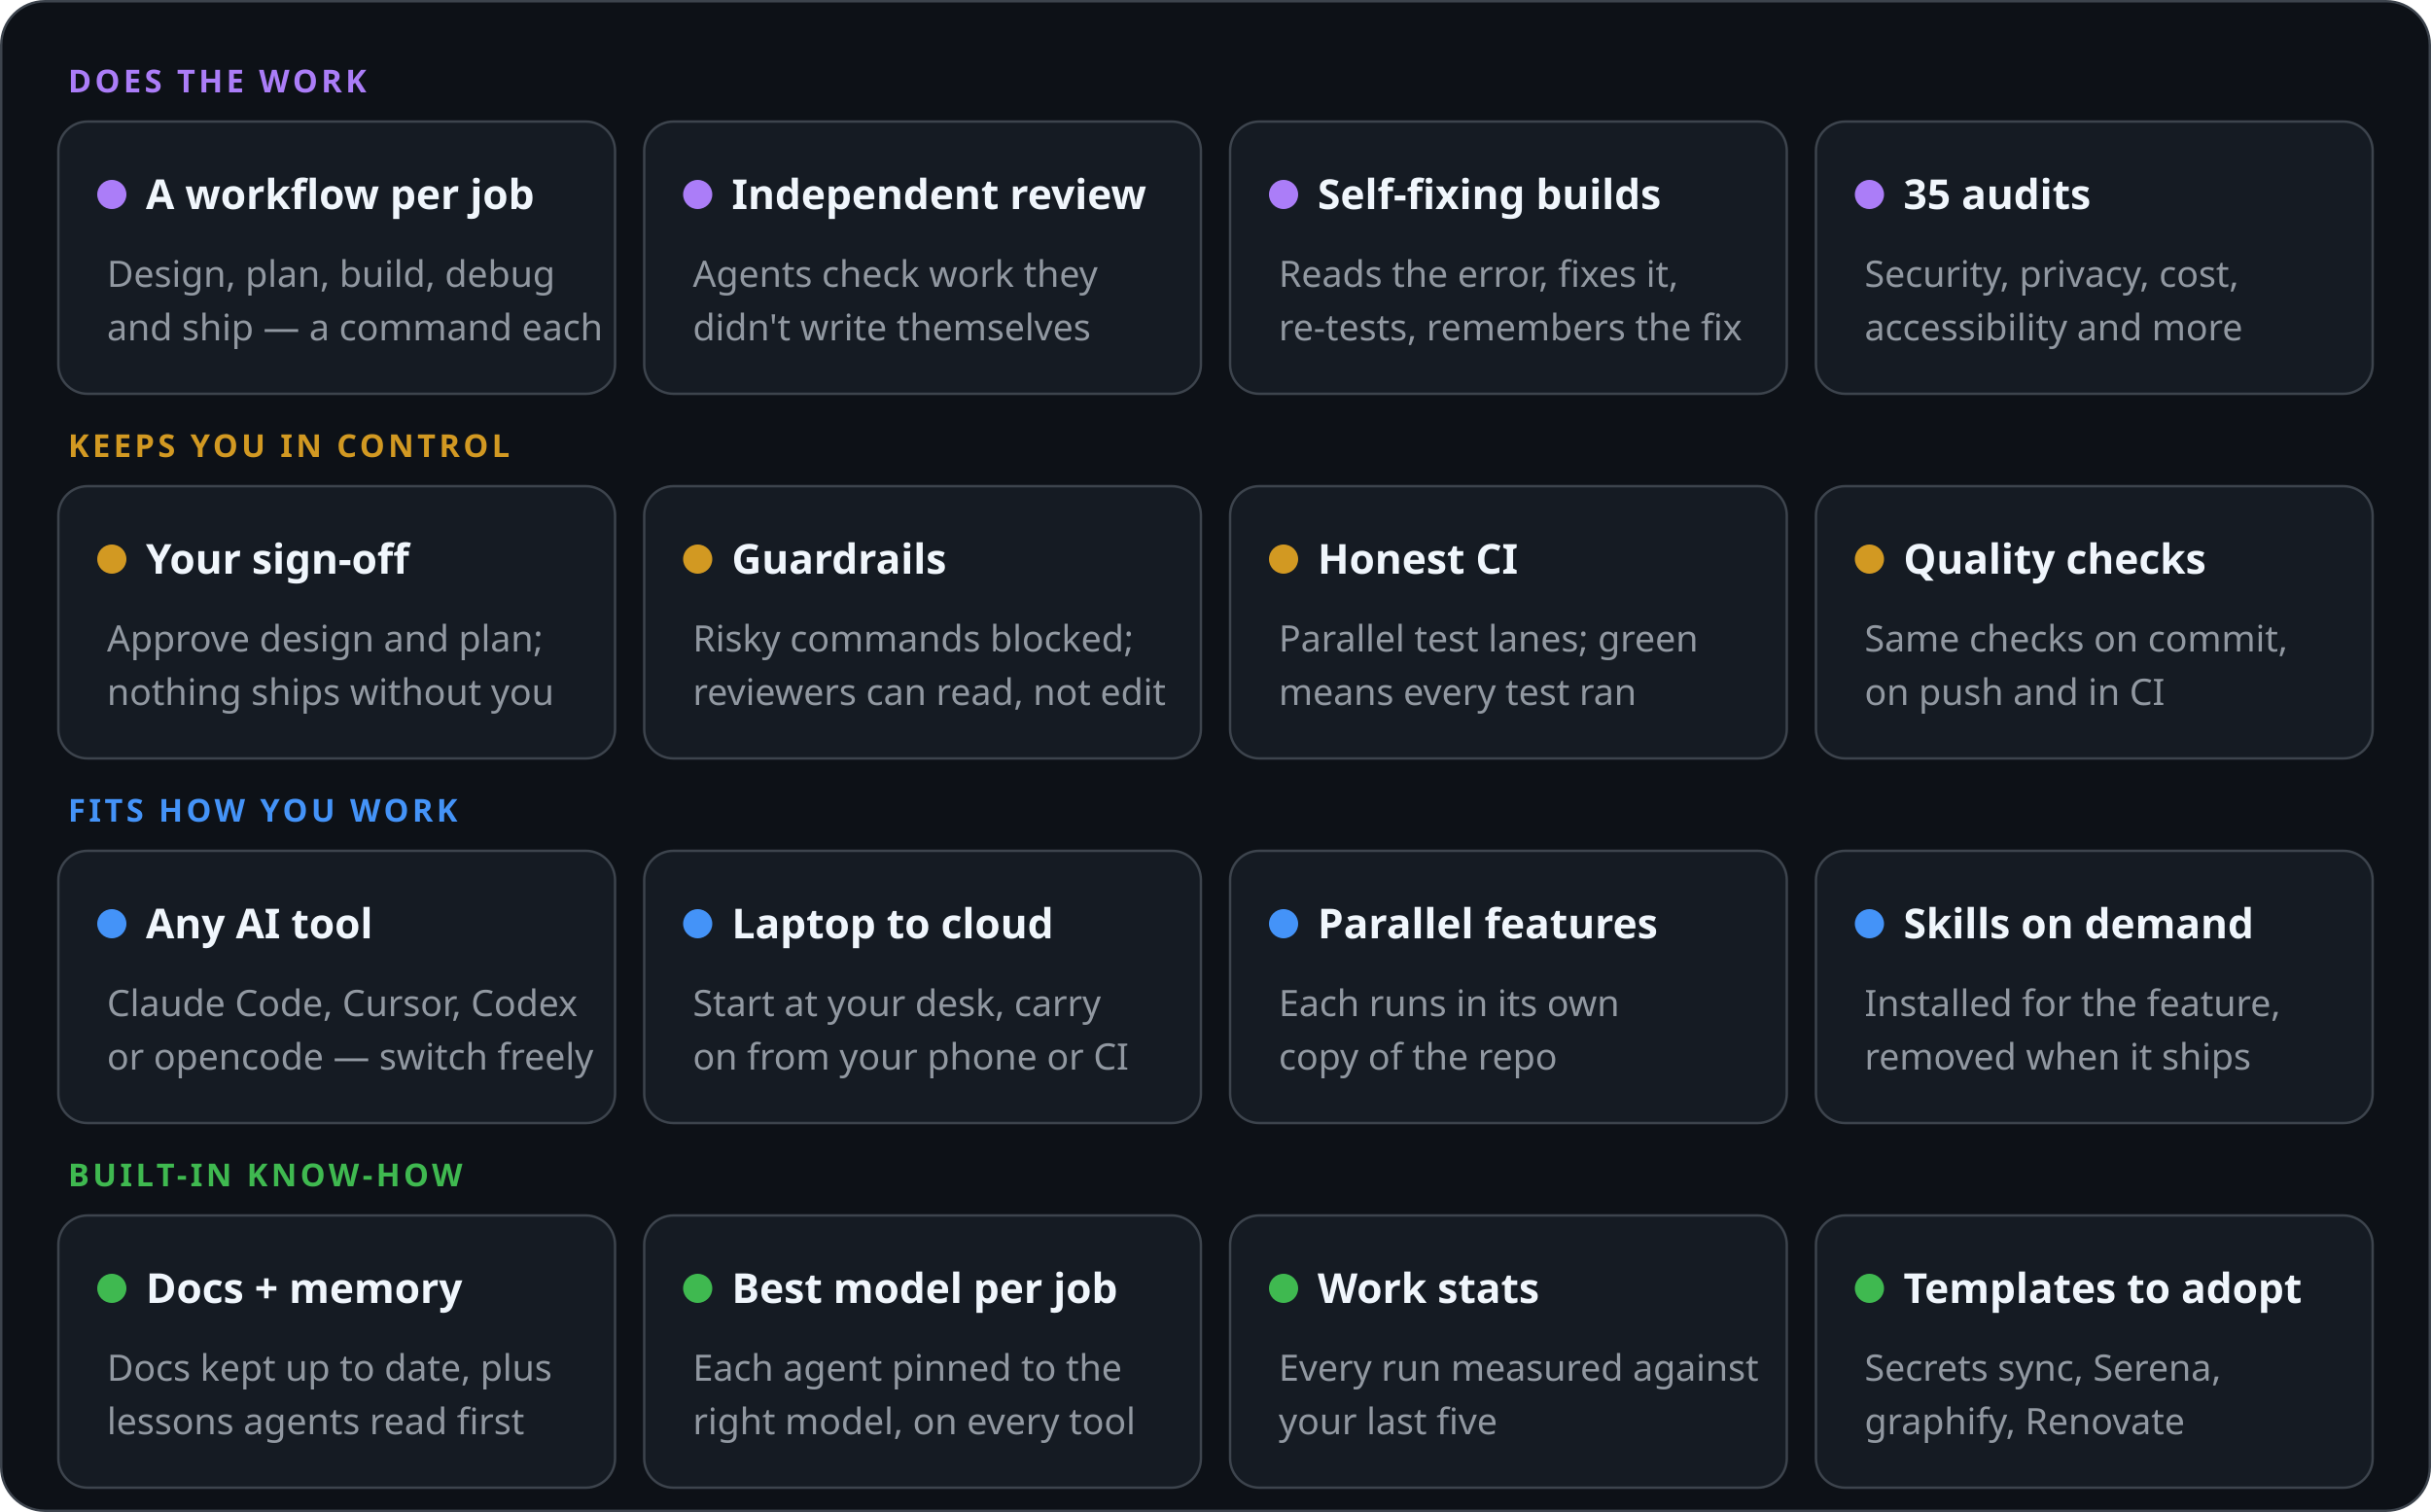
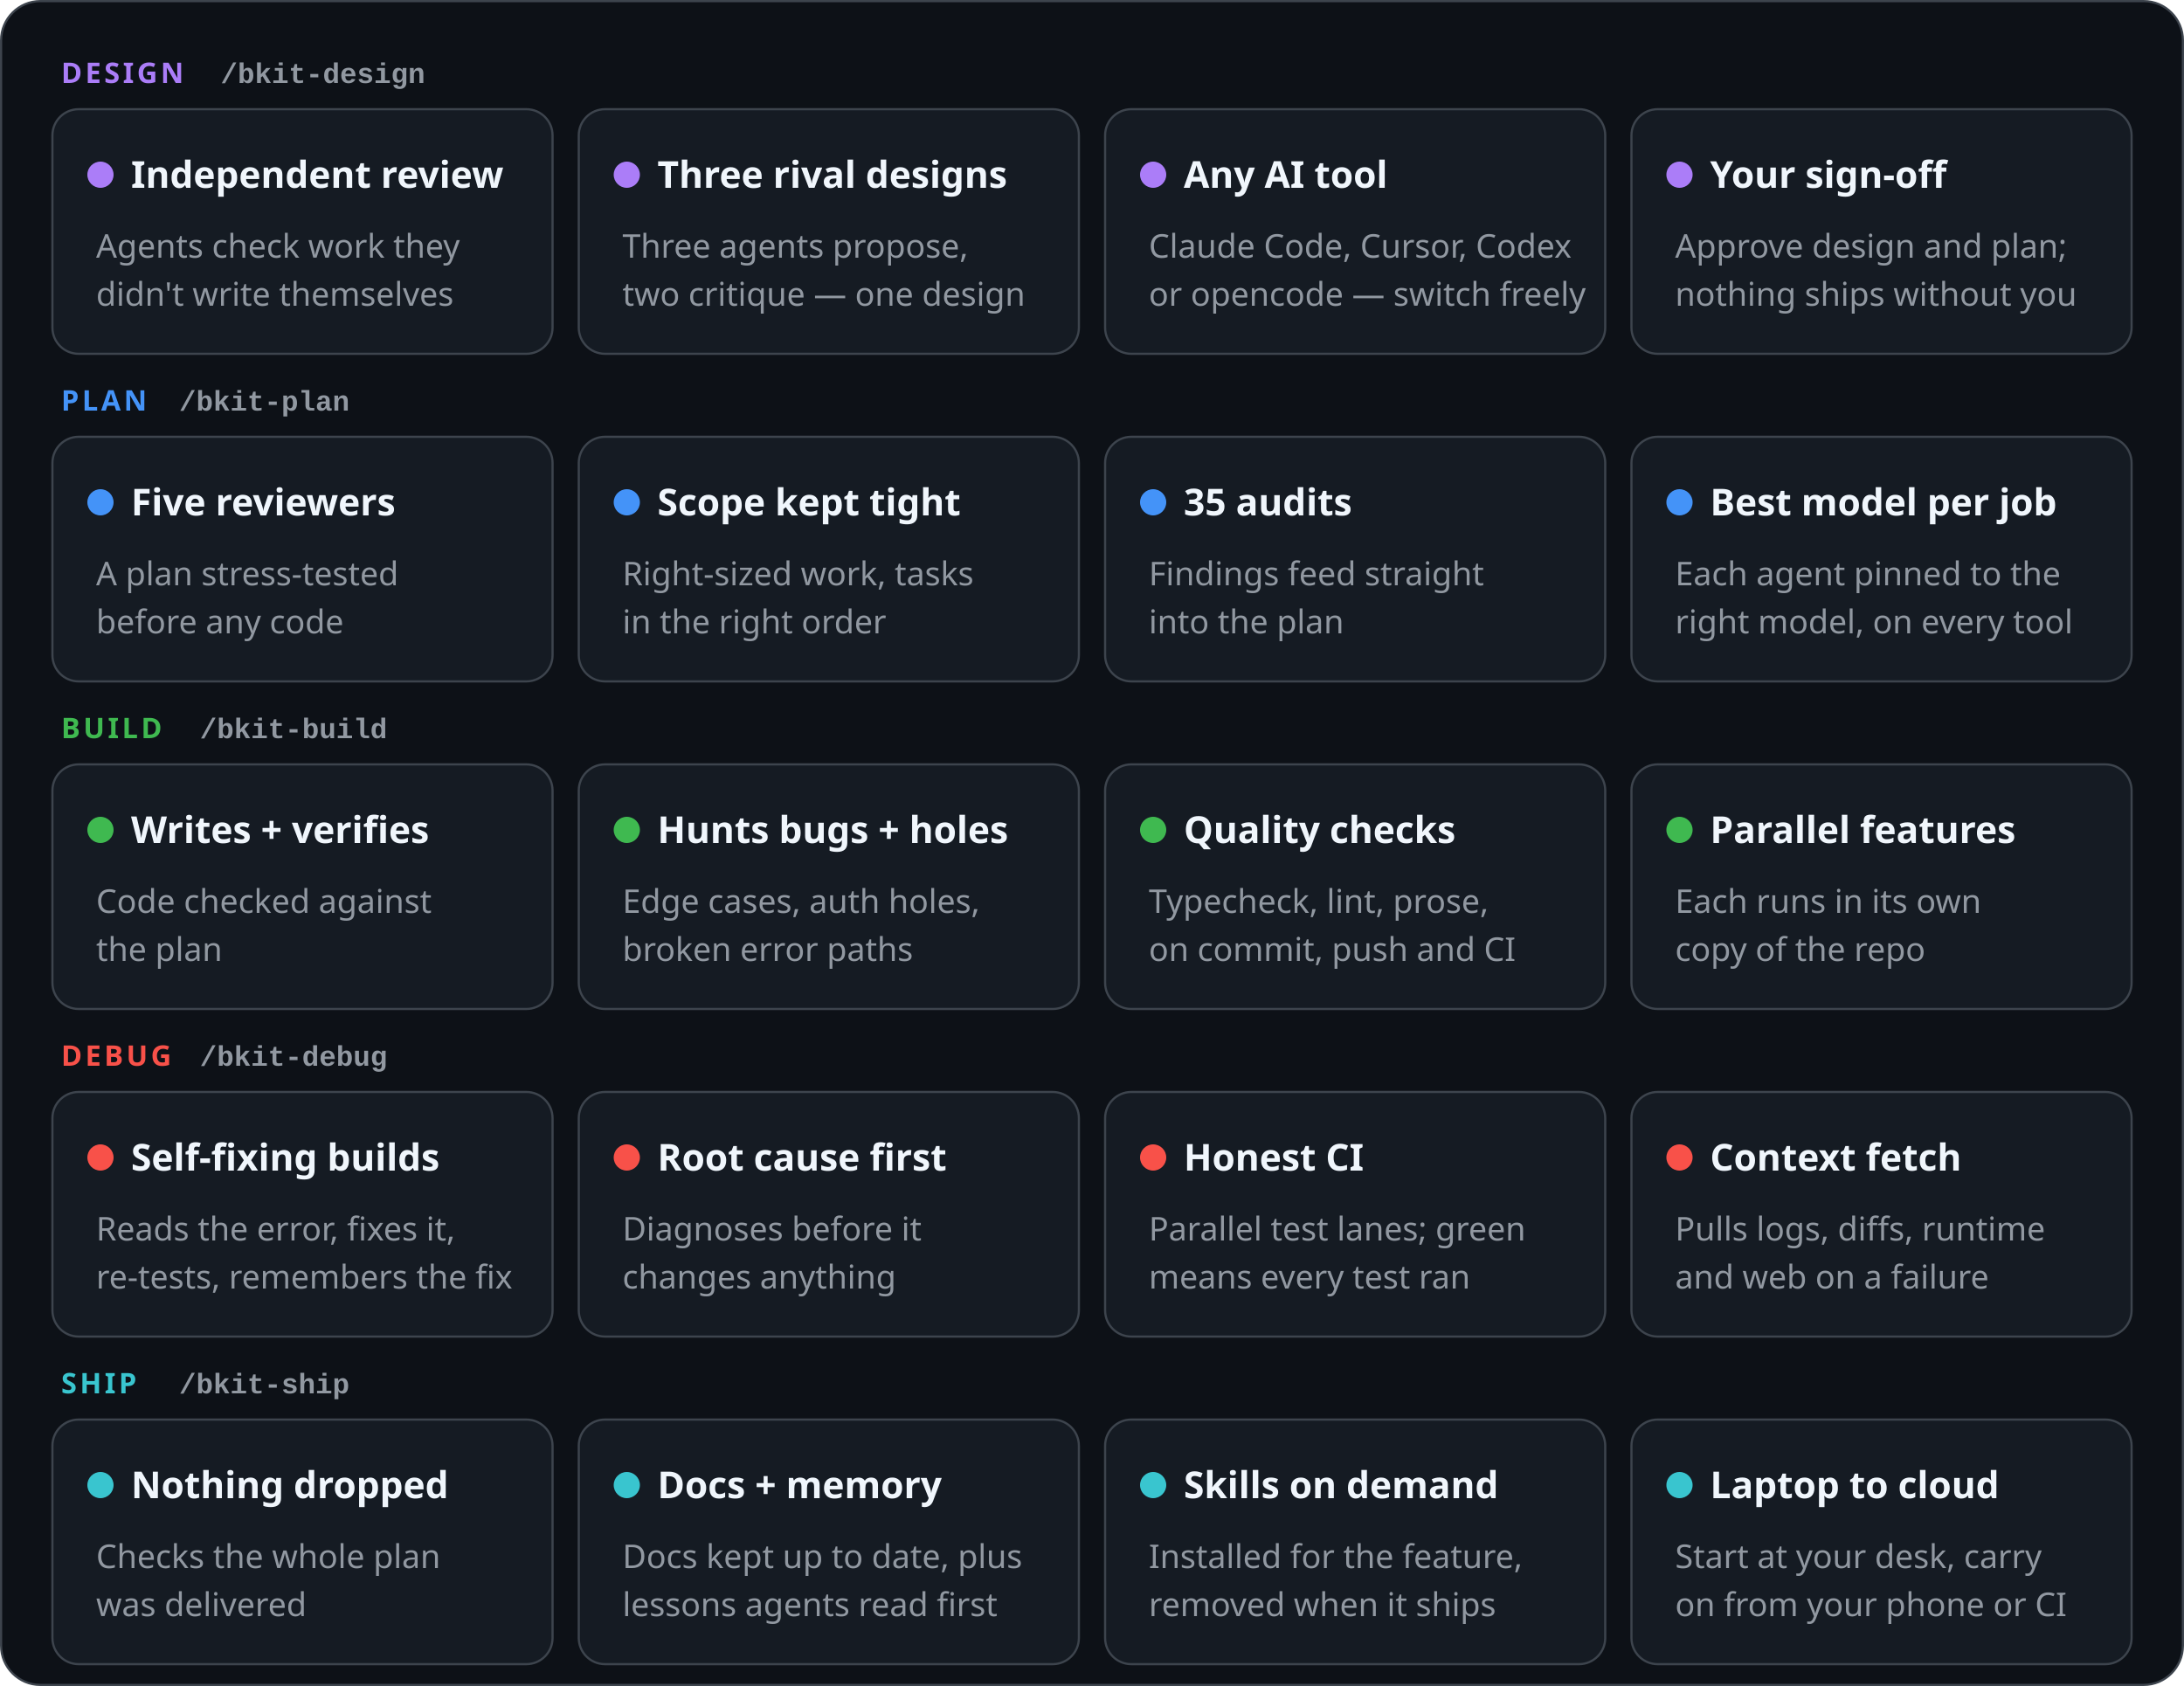
- <svg xmlns="http://www.w3.org/2000/svg" width="1000" height="622" viewBox="0 0 1000 622" role="img" aria-label="What ships with bkit: ready-made workflows, independent review, self-fixing builds, 35 audits, human sign-off, guardrails, honest CI, quality checks, any AI tool, laptop to cloud, parallel features, skills on demand, docs and memory kept current, best model per job, work stats, templates to adopt.">
-   <rect x="0.5" y="0.5" width="999" height="621" rx="18" fill="#0d1117" stroke="#3d444d" />
-   <text x="28" y="38" font-family="-apple-system, BlinkMacSystemFont, 'Segoe UI', 'Noto Sans', Helvetica, Arial, sans-serif" font-size="13" font-weight="700" fill="#ab7df8" text-anchor="start" letter-spacing="1.4">DOES THE WORK</text>
+ <svg xmlns="http://www.w3.org/2000/svg" width="1000" height="772" viewBox="0 0 1000 772" role="img" aria-label="What ships with bkit, one coloured row per phase. Design: independent review, three rival designs, runs on any AI tool, your sign-off. Plan: five reviewers, scope kept tight, 35 audits, best model per job. Build: writes and verifies, hunts bugs and security holes, quality checks, parallel features. Debug: self-fixing builds, root cause first, honest CI, context fetch. Ship: nothing quietly dropped, docs and memory, skills on demand, laptop to cloud.">
+   <rect x="0.5" y="0.5" width="999" height="771" rx="18" fill="#0d1117" stroke="#3d444d" />
+   <text x="28" y="38" font-family="-apple-system, BlinkMacSystemFont, 'Segoe UI', 'Noto Sans', Helvetica, Arial, sans-serif" font-size="13" font-weight="700" fill="#ab7df8" text-anchor="start" letter-spacing="1.4">DESIGN</text>
+   <text x="101" y="38" font-family="ui-monospace, SFMono-Regular, 'SF Mono', Menlo, Consolas, 'Liberation Mono', monospace" font-size="13" font-weight="600" fill="#9198a1" text-anchor="start">/bkit-design</text>
  <rect x="24" y="50" width="229" height="112" rx="12" fill="#151b23" stroke="#3d444d" />
  <circle cx="46" cy="80" r="6" fill="#ab7df8" />
-   <text x="60" y="86" font-family="-apple-system, BlinkMacSystemFont, 'Segoe UI', 'Noto Sans', Helvetica, Arial, sans-serif" font-size="17" font-weight="700" fill="#f0f6fc" text-anchor="start">A workflow per job</text>
-   <text x="44" y="118" font-family="-apple-system, BlinkMacSystemFont, 'Segoe UI', 'Noto Sans', Helvetica, Arial, sans-serif" font-size="15" font-weight="400" fill="#9198a1" text-anchor="start">Design, plan, build, debug</text>
-   <text x="44" y="140" font-family="-apple-system, BlinkMacSystemFont, 'Segoe UI', 'Noto Sans', Helvetica, Arial, sans-serif" font-size="15" font-weight="400" fill="#9198a1" text-anchor="start">and ship — a command each</text>
+   <text x="60" y="86" font-family="-apple-system, BlinkMacSystemFont, 'Segoe UI', 'Noto Sans', Helvetica, Arial, sans-serif" font-size="17" font-weight="700" fill="#f0f6fc" text-anchor="start">Independent review</text>
+   <text x="44" y="118" font-family="-apple-system, BlinkMacSystemFont, 'Segoe UI', 'Noto Sans', Helvetica, Arial, sans-serif" font-size="15" font-weight="400" fill="#9198a1" text-anchor="start">Agents check work they</text>
+   <text x="44" y="140" font-family="-apple-system, BlinkMacSystemFont, 'Segoe UI', 'Noto Sans', Helvetica, Arial, sans-serif" font-size="15" font-weight="400" fill="#9198a1" text-anchor="start">didn't write themselves</text>
  <rect x="265" y="50" width="229" height="112" rx="12" fill="#151b23" stroke="#3d444d" />
  <circle cx="287" cy="80" r="6" fill="#ab7df8" />
-   <text x="301" y="86" font-family="-apple-system, BlinkMacSystemFont, 'Segoe UI', 'Noto Sans', Helvetica, Arial, sans-serif" font-size="17" font-weight="700" fill="#f0f6fc" text-anchor="start">Independent review</text>
-   <text x="285" y="118" font-family="-apple-system, BlinkMacSystemFont, 'Segoe UI', 'Noto Sans', Helvetica, Arial, sans-serif" font-size="15" font-weight="400" fill="#9198a1" text-anchor="start">Agents check work they</text>
-   <text x="285" y="140" font-family="-apple-system, BlinkMacSystemFont, 'Segoe UI', 'Noto Sans', Helvetica, Arial, sans-serif" font-size="15" font-weight="400" fill="#9198a1" text-anchor="start">didn't write themselves</text>
+   <text x="301" y="86" font-family="-apple-system, BlinkMacSystemFont, 'Segoe UI', 'Noto Sans', Helvetica, Arial, sans-serif" font-size="17" font-weight="700" fill="#f0f6fc" text-anchor="start">Three rival designs</text>
+   <text x="285" y="118" font-family="-apple-system, BlinkMacSystemFont, 'Segoe UI', 'Noto Sans', Helvetica, Arial, sans-serif" font-size="15" font-weight="400" fill="#9198a1" text-anchor="start">Three agents propose,</text>
+   <text x="285" y="140" font-family="-apple-system, BlinkMacSystemFont, 'Segoe UI', 'Noto Sans', Helvetica, Arial, sans-serif" font-size="15" font-weight="400" fill="#9198a1" text-anchor="start">two critique — one design</text>
  <rect x="506" y="50" width="229" height="112" rx="12" fill="#151b23" stroke="#3d444d" />
  <circle cx="528" cy="80" r="6" fill="#ab7df8" />
-   <text x="542" y="86" font-family="-apple-system, BlinkMacSystemFont, 'Segoe UI', 'Noto Sans', Helvetica, Arial, sans-serif" font-size="17" font-weight="700" fill="#f0f6fc" text-anchor="start">Self-fixing builds</text>
-   <text x="526" y="118" font-family="-apple-system, BlinkMacSystemFont, 'Segoe UI', 'Noto Sans', Helvetica, Arial, sans-serif" font-size="15" font-weight="400" fill="#9198a1" text-anchor="start">Reads the error, fixes it,</text>
-   <text x="526" y="140" font-family="-apple-system, BlinkMacSystemFont, 'Segoe UI', 'Noto Sans', Helvetica, Arial, sans-serif" font-size="15" font-weight="400" fill="#9198a1" text-anchor="start">re-tests, remembers the fix</text>
+   <text x="542" y="86" font-family="-apple-system, BlinkMacSystemFont, 'Segoe UI', 'Noto Sans', Helvetica, Arial, sans-serif" font-size="17" font-weight="700" fill="#f0f6fc" text-anchor="start">Any AI tool</text>
+   <text x="526" y="118" font-family="-apple-system, BlinkMacSystemFont, 'Segoe UI', 'Noto Sans', Helvetica, Arial, sans-serif" font-size="15" font-weight="400" fill="#9198a1" text-anchor="start">Claude Code, Cursor, Codex</text>
+   <text x="526" y="140" font-family="-apple-system, BlinkMacSystemFont, 'Segoe UI', 'Noto Sans', Helvetica, Arial, sans-serif" font-size="15" font-weight="400" fill="#9198a1" text-anchor="start">or opencode — switch freely</text>
  <rect x="747" y="50" width="229" height="112" rx="12" fill="#151b23" stroke="#3d444d" />
  <circle cx="769" cy="80" r="6" fill="#ab7df8" />
-   <text x="783" y="86" font-family="-apple-system, BlinkMacSystemFont, 'Segoe UI', 'Noto Sans', Helvetica, Arial, sans-serif" font-size="17" font-weight="700" fill="#f0f6fc" text-anchor="start">35 audits</text>
-   <text x="767" y="118" font-family="-apple-system, BlinkMacSystemFont, 'Segoe UI', 'Noto Sans', Helvetica, Arial, sans-serif" font-size="15" font-weight="400" fill="#9198a1" text-anchor="start">Security, privacy, cost,</text>
-   <text x="767" y="140" font-family="-apple-system, BlinkMacSystemFont, 'Segoe UI', 'Noto Sans', Helvetica, Arial, sans-serif" font-size="15" font-weight="400" fill="#9198a1" text-anchor="start">accessibility and more</text>
-   <text x="28" y="188" font-family="-apple-system, BlinkMacSystemFont, 'Segoe UI', 'Noto Sans', Helvetica, Arial, sans-serif" font-size="13" font-weight="700" fill="#d29922" text-anchor="start" letter-spacing="1.4">KEEPS YOU IN CONTROL</text>
+   <text x="783" y="86" font-family="-apple-system, BlinkMacSystemFont, 'Segoe UI', 'Noto Sans', Helvetica, Arial, sans-serif" font-size="17" font-weight="700" fill="#f0f6fc" text-anchor="start">Your sign-off</text>
+   <text x="767" y="118" font-family="-apple-system, BlinkMacSystemFont, 'Segoe UI', 'Noto Sans', Helvetica, Arial, sans-serif" font-size="15" font-weight="400" fill="#9198a1" text-anchor="start">Approve design and plan;</text>
+   <text x="767" y="140" font-family="-apple-system, BlinkMacSystemFont, 'Segoe UI', 'Noto Sans', Helvetica, Arial, sans-serif" font-size="15" font-weight="400" fill="#9198a1" text-anchor="start">nothing ships without you</text>
+   <text x="28" y="188" font-family="-apple-system, BlinkMacSystemFont, 'Segoe UI', 'Noto Sans', Helvetica, Arial, sans-serif" font-size="13" font-weight="700" fill="#4493f8" text-anchor="start" letter-spacing="1.4">PLAN</text>
+   <text x="82" y="188" font-family="ui-monospace, SFMono-Regular, 'SF Mono', Menlo, Consolas, 'Liberation Mono', monospace" font-size="13" font-weight="600" fill="#9198a1" text-anchor="start">/bkit-plan</text>
  <rect x="24" y="200" width="229" height="112" rx="12" fill="#151b23" stroke="#3d444d" />
-   <circle cx="46" cy="230" r="6" fill="#d29922" />
-   <text x="60" y="236" font-family="-apple-system, BlinkMacSystemFont, 'Segoe UI', 'Noto Sans', Helvetica, Arial, sans-serif" font-size="17" font-weight="700" fill="#f0f6fc" text-anchor="start">Your sign-off</text>
-   <text x="44" y="268" font-family="-apple-system, BlinkMacSystemFont, 'Segoe UI', 'Noto Sans', Helvetica, Arial, sans-serif" font-size="15" font-weight="400" fill="#9198a1" text-anchor="start">Approve design and plan;</text>
-   <text x="44" y="290" font-family="-apple-system, BlinkMacSystemFont, 'Segoe UI', 'Noto Sans', Helvetica, Arial, sans-serif" font-size="15" font-weight="400" fill="#9198a1" text-anchor="start">nothing ships without you</text>
+   <circle cx="46" cy="230" r="6" fill="#4493f8" />
+   <text x="60" y="236" font-family="-apple-system, BlinkMacSystemFont, 'Segoe UI', 'Noto Sans', Helvetica, Arial, sans-serif" font-size="17" font-weight="700" fill="#f0f6fc" text-anchor="start">Five reviewers</text>
+   <text x="44" y="268" font-family="-apple-system, BlinkMacSystemFont, 'Segoe UI', 'Noto Sans', Helvetica, Arial, sans-serif" font-size="15" font-weight="400" fill="#9198a1" text-anchor="start">A plan stress-tested</text>
+   <text x="44" y="290" font-family="-apple-system, BlinkMacSystemFont, 'Segoe UI', 'Noto Sans', Helvetica, Arial, sans-serif" font-size="15" font-weight="400" fill="#9198a1" text-anchor="start">before any code</text>
  <rect x="265" y="200" width="229" height="112" rx="12" fill="#151b23" stroke="#3d444d" />
-   <circle cx="287" cy="230" r="6" fill="#d29922" />
-   <text x="301" y="236" font-family="-apple-system, BlinkMacSystemFont, 'Segoe UI', 'Noto Sans', Helvetica, Arial, sans-serif" font-size="17" font-weight="700" fill="#f0f6fc" text-anchor="start">Guardrails</text>
-   <text x="285" y="268" font-family="-apple-system, BlinkMacSystemFont, 'Segoe UI', 'Noto Sans', Helvetica, Arial, sans-serif" font-size="15" font-weight="400" fill="#9198a1" text-anchor="start">Risky commands blocked;</text>
-   <text x="285" y="290" font-family="-apple-system, BlinkMacSystemFont, 'Segoe UI', 'Noto Sans', Helvetica, Arial, sans-serif" font-size="15" font-weight="400" fill="#9198a1" text-anchor="start">reviewers can read, not edit</text>
+   <circle cx="287" cy="230" r="6" fill="#4493f8" />
+   <text x="301" y="236" font-family="-apple-system, BlinkMacSystemFont, 'Segoe UI', 'Noto Sans', Helvetica, Arial, sans-serif" font-size="17" font-weight="700" fill="#f0f6fc" text-anchor="start">Scope kept tight</text>
+   <text x="285" y="268" font-family="-apple-system, BlinkMacSystemFont, 'Segoe UI', 'Noto Sans', Helvetica, Arial, sans-serif" font-size="15" font-weight="400" fill="#9198a1" text-anchor="start">Right-sized work, tasks</text>
+   <text x="285" y="290" font-family="-apple-system, BlinkMacSystemFont, 'Segoe UI', 'Noto Sans', Helvetica, Arial, sans-serif" font-size="15" font-weight="400" fill="#9198a1" text-anchor="start">in the right order</text>
  <rect x="506" y="200" width="229" height="112" rx="12" fill="#151b23" stroke="#3d444d" />
-   <circle cx="528" cy="230" r="6" fill="#d29922" />
-   <text x="542" y="236" font-family="-apple-system, BlinkMacSystemFont, 'Segoe UI', 'Noto Sans', Helvetica, Arial, sans-serif" font-size="17" font-weight="700" fill="#f0f6fc" text-anchor="start">Honest CI</text>
-   <text x="526" y="268" font-family="-apple-system, BlinkMacSystemFont, 'Segoe UI', 'Noto Sans', Helvetica, Arial, sans-serif" font-size="15" font-weight="400" fill="#9198a1" text-anchor="start">Parallel test lanes; green</text>
-   <text x="526" y="290" font-family="-apple-system, BlinkMacSystemFont, 'Segoe UI', 'Noto Sans', Helvetica, Arial, sans-serif" font-size="15" font-weight="400" fill="#9198a1" text-anchor="start">means every test ran</text>
+   <circle cx="528" cy="230" r="6" fill="#4493f8" />
+   <text x="542" y="236" font-family="-apple-system, BlinkMacSystemFont, 'Segoe UI', 'Noto Sans', Helvetica, Arial, sans-serif" font-size="17" font-weight="700" fill="#f0f6fc" text-anchor="start">35 audits</text>
+   <text x="526" y="268" font-family="-apple-system, BlinkMacSystemFont, 'Segoe UI', 'Noto Sans', Helvetica, Arial, sans-serif" font-size="15" font-weight="400" fill="#9198a1" text-anchor="start">Findings feed straight</text>
+   <text x="526" y="290" font-family="-apple-system, BlinkMacSystemFont, 'Segoe UI', 'Noto Sans', Helvetica, Arial, sans-serif" font-size="15" font-weight="400" fill="#9198a1" text-anchor="start">into the plan</text>
  <rect x="747" y="200" width="229" height="112" rx="12" fill="#151b23" stroke="#3d444d" />
-   <circle cx="769" cy="230" r="6" fill="#d29922" />
-   <text x="783" y="236" font-family="-apple-system, BlinkMacSystemFont, 'Segoe UI', 'Noto Sans', Helvetica, Arial, sans-serif" font-size="17" font-weight="700" fill="#f0f6fc" text-anchor="start">Quality checks</text>
-   <text x="767" y="268" font-family="-apple-system, BlinkMacSystemFont, 'Segoe UI', 'Noto Sans', Helvetica, Arial, sans-serif" font-size="15" font-weight="400" fill="#9198a1" text-anchor="start">Same checks on commit,</text>
-   <text x="767" y="290" font-family="-apple-system, BlinkMacSystemFont, 'Segoe UI', 'Noto Sans', Helvetica, Arial, sans-serif" font-size="15" font-weight="400" fill="#9198a1" text-anchor="start">on push and in CI</text>
-   <text x="28" y="338" font-family="-apple-system, BlinkMacSystemFont, 'Segoe UI', 'Noto Sans', Helvetica, Arial, sans-serif" font-size="13" font-weight="700" fill="#4493f8" text-anchor="start" letter-spacing="1.4">FITS HOW YOU WORK</text>
+   <circle cx="769" cy="230" r="6" fill="#4493f8" />
+   <text x="783" y="236" font-family="-apple-system, BlinkMacSystemFont, 'Segoe UI', 'Noto Sans', Helvetica, Arial, sans-serif" font-size="17" font-weight="700" fill="#f0f6fc" text-anchor="start">Best model per job</text>
+   <text x="767" y="268" font-family="-apple-system, BlinkMacSystemFont, 'Segoe UI', 'Noto Sans', Helvetica, Arial, sans-serif" font-size="15" font-weight="400" fill="#9198a1" text-anchor="start">Each agent pinned to the</text>
+   <text x="767" y="290" font-family="-apple-system, BlinkMacSystemFont, 'Segoe UI', 'Noto Sans', Helvetica, Arial, sans-serif" font-size="15" font-weight="400" fill="#9198a1" text-anchor="start">right model, on every tool</text>
+   <text x="28" y="338" font-family="-apple-system, BlinkMacSystemFont, 'Segoe UI', 'Noto Sans', Helvetica, Arial, sans-serif" font-size="13" font-weight="700" fill="#3fb950" text-anchor="start" letter-spacing="1.4">BUILD</text>
+   <text x="91.5" y="338" font-family="ui-monospace, SFMono-Regular, 'SF Mono', Menlo, Consolas, 'Liberation Mono', monospace" font-size="13" font-weight="600" fill="#9198a1" text-anchor="start">/bkit-build</text>
  <rect x="24" y="350" width="229" height="112" rx="12" fill="#151b23" stroke="#3d444d" />
-   <circle cx="46" cy="380" r="6" fill="#4493f8" />
-   <text x="60" y="386" font-family="-apple-system, BlinkMacSystemFont, 'Segoe UI', 'Noto Sans', Helvetica, Arial, sans-serif" font-size="17" font-weight="700" fill="#f0f6fc" text-anchor="start">Any AI tool</text>
-   <text x="44" y="418" font-family="-apple-system, BlinkMacSystemFont, 'Segoe UI', 'Noto Sans', Helvetica, Arial, sans-serif" font-size="15" font-weight="400" fill="#9198a1" text-anchor="start">Claude Code, Cursor, Codex</text>
-   <text x="44" y="440" font-family="-apple-system, BlinkMacSystemFont, 'Segoe UI', 'Noto Sans', Helvetica, Arial, sans-serif" font-size="15" font-weight="400" fill="#9198a1" text-anchor="start">or opencode — switch freely</text>
+   <circle cx="46" cy="380" r="6" fill="#3fb950" />
+   <text x="60" y="386" font-family="-apple-system, BlinkMacSystemFont, 'Segoe UI', 'Noto Sans', Helvetica, Arial, sans-serif" font-size="17" font-weight="700" fill="#f0f6fc" text-anchor="start">Writes + verifies</text>
+   <text x="44" y="418" font-family="-apple-system, BlinkMacSystemFont, 'Segoe UI', 'Noto Sans', Helvetica, Arial, sans-serif" font-size="15" font-weight="400" fill="#9198a1" text-anchor="start">Code checked against</text>
+   <text x="44" y="440" font-family="-apple-system, BlinkMacSystemFont, 'Segoe UI', 'Noto Sans', Helvetica, Arial, sans-serif" font-size="15" font-weight="400" fill="#9198a1" text-anchor="start">the plan</text>
  <rect x="265" y="350" width="229" height="112" rx="12" fill="#151b23" stroke="#3d444d" />
-   <circle cx="287" cy="380" r="6" fill="#4493f8" />
-   <text x="301" y="386" font-family="-apple-system, BlinkMacSystemFont, 'Segoe UI', 'Noto Sans', Helvetica, Arial, sans-serif" font-size="17" font-weight="700" fill="#f0f6fc" text-anchor="start">Laptop to cloud</text>
-   <text x="285" y="418" font-family="-apple-system, BlinkMacSystemFont, 'Segoe UI', 'Noto Sans', Helvetica, Arial, sans-serif" font-size="15" font-weight="400" fill="#9198a1" text-anchor="start">Start at your desk, carry</text>
-   <text x="285" y="440" font-family="-apple-system, BlinkMacSystemFont, 'Segoe UI', 'Noto Sans', Helvetica, Arial, sans-serif" font-size="15" font-weight="400" fill="#9198a1" text-anchor="start">on from your phone or CI</text>
+   <circle cx="287" cy="380" r="6" fill="#3fb950" />
+   <text x="301" y="386" font-family="-apple-system, BlinkMacSystemFont, 'Segoe UI', 'Noto Sans', Helvetica, Arial, sans-serif" font-size="17" font-weight="700" fill="#f0f6fc" text-anchor="start">Hunts bugs + holes</text>
+   <text x="285" y="418" font-family="-apple-system, BlinkMacSystemFont, 'Segoe UI', 'Noto Sans', Helvetica, Arial, sans-serif" font-size="15" font-weight="400" fill="#9198a1" text-anchor="start">Edge cases, auth holes,</text>
+   <text x="285" y="440" font-family="-apple-system, BlinkMacSystemFont, 'Segoe UI', 'Noto Sans', Helvetica, Arial, sans-serif" font-size="15" font-weight="400" fill="#9198a1" text-anchor="start">broken error paths</text>
  <rect x="506" y="350" width="229" height="112" rx="12" fill="#151b23" stroke="#3d444d" />
-   <circle cx="528" cy="380" r="6" fill="#4493f8" />
-   <text x="542" y="386" font-family="-apple-system, BlinkMacSystemFont, 'Segoe UI', 'Noto Sans', Helvetica, Arial, sans-serif" font-size="17" font-weight="700" fill="#f0f6fc" text-anchor="start">Parallel features</text>
-   <text x="526" y="418" font-family="-apple-system, BlinkMacSystemFont, 'Segoe UI', 'Noto Sans', Helvetica, Arial, sans-serif" font-size="15" font-weight="400" fill="#9198a1" text-anchor="start">Each runs in its own</text>
-   <text x="526" y="440" font-family="-apple-system, BlinkMacSystemFont, 'Segoe UI', 'Noto Sans', Helvetica, Arial, sans-serif" font-size="15" font-weight="400" fill="#9198a1" text-anchor="start">copy of the repo</text>
+   <circle cx="528" cy="380" r="6" fill="#3fb950" />
+   <text x="542" y="386" font-family="-apple-system, BlinkMacSystemFont, 'Segoe UI', 'Noto Sans', Helvetica, Arial, sans-serif" font-size="17" font-weight="700" fill="#f0f6fc" text-anchor="start">Quality checks</text>
+   <text x="526" y="418" font-family="-apple-system, BlinkMacSystemFont, 'Segoe UI', 'Noto Sans', Helvetica, Arial, sans-serif" font-size="15" font-weight="400" fill="#9198a1" text-anchor="start">Typecheck, lint, prose,</text>
+   <text x="526" y="440" font-family="-apple-system, BlinkMacSystemFont, 'Segoe UI', 'Noto Sans', Helvetica, Arial, sans-serif" font-size="15" font-weight="400" fill="#9198a1" text-anchor="start">on commit, push and CI</text>
  <rect x="747" y="350" width="229" height="112" rx="12" fill="#151b23" stroke="#3d444d" />
-   <circle cx="769" cy="380" r="6" fill="#4493f8" />
-   <text x="783" y="386" font-family="-apple-system, BlinkMacSystemFont, 'Segoe UI', 'Noto Sans', Helvetica, Arial, sans-serif" font-size="17" font-weight="700" fill="#f0f6fc" text-anchor="start">Skills on demand</text>
-   <text x="767" y="418" font-family="-apple-system, BlinkMacSystemFont, 'Segoe UI', 'Noto Sans', Helvetica, Arial, sans-serif" font-size="15" font-weight="400" fill="#9198a1" text-anchor="start">Installed for the feature,</text>
-   <text x="767" y="440" font-family="-apple-system, BlinkMacSystemFont, 'Segoe UI', 'Noto Sans', Helvetica, Arial, sans-serif" font-size="15" font-weight="400" fill="#9198a1" text-anchor="start">removed when it ships</text>
-   <text x="28" y="488" font-family="-apple-system, BlinkMacSystemFont, 'Segoe UI', 'Noto Sans', Helvetica, Arial, sans-serif" font-size="13" font-weight="700" fill="#3fb950" text-anchor="start" letter-spacing="1.4">BUILT-IN KNOW-HOW</text>
+   <circle cx="769" cy="380" r="6" fill="#3fb950" />
+   <text x="783" y="386" font-family="-apple-system, BlinkMacSystemFont, 'Segoe UI', 'Noto Sans', Helvetica, Arial, sans-serif" font-size="17" font-weight="700" fill="#f0f6fc" text-anchor="start">Parallel features</text>
+   <text x="767" y="418" font-family="-apple-system, BlinkMacSystemFont, 'Segoe UI', 'Noto Sans', Helvetica, Arial, sans-serif" font-size="15" font-weight="400" fill="#9198a1" text-anchor="start">Each runs in its own</text>
+   <text x="767" y="440" font-family="-apple-system, BlinkMacSystemFont, 'Segoe UI', 'Noto Sans', Helvetica, Arial, sans-serif" font-size="15" font-weight="400" fill="#9198a1" text-anchor="start">copy of the repo</text>
+   <text x="28" y="488" font-family="-apple-system, BlinkMacSystemFont, 'Segoe UI', 'Noto Sans', Helvetica, Arial, sans-serif" font-size="13" font-weight="700" fill="#f85149" text-anchor="start" letter-spacing="1.4">DEBUG</text>
+   <text x="91.5" y="488" font-family="ui-monospace, SFMono-Regular, 'SF Mono', Menlo, Consolas, 'Liberation Mono', monospace" font-size="13" font-weight="600" fill="#9198a1" text-anchor="start">/bkit-debug</text>
  <rect x="24" y="500" width="229" height="112" rx="12" fill="#151b23" stroke="#3d444d" />
-   <circle cx="46" cy="530" r="6" fill="#3fb950" />
-   <text x="60" y="536" font-family="-apple-system, BlinkMacSystemFont, 'Segoe UI', 'Noto Sans', Helvetica, Arial, sans-serif" font-size="17" font-weight="700" fill="#f0f6fc" text-anchor="start">Docs + memory</text>
-   <text x="44" y="568" font-family="-apple-system, BlinkMacSystemFont, 'Segoe UI', 'Noto Sans', Helvetica, Arial, sans-serif" font-size="15" font-weight="400" fill="#9198a1" text-anchor="start">Docs kept up to date, plus</text>
-   <text x="44" y="590" font-family="-apple-system, BlinkMacSystemFont, 'Segoe UI', 'Noto Sans', Helvetica, Arial, sans-serif" font-size="15" font-weight="400" fill="#9198a1" text-anchor="start">lessons agents read first</text>
+   <circle cx="46" cy="530" r="6" fill="#f85149" />
+   <text x="60" y="536" font-family="-apple-system, BlinkMacSystemFont, 'Segoe UI', 'Noto Sans', Helvetica, Arial, sans-serif" font-size="17" font-weight="700" fill="#f0f6fc" text-anchor="start">Self-fixing builds</text>
+   <text x="44" y="568" font-family="-apple-system, BlinkMacSystemFont, 'Segoe UI', 'Noto Sans', Helvetica, Arial, sans-serif" font-size="15" font-weight="400" fill="#9198a1" text-anchor="start">Reads the error, fixes it,</text>
+   <text x="44" y="590" font-family="-apple-system, BlinkMacSystemFont, 'Segoe UI', 'Noto Sans', Helvetica, Arial, sans-serif" font-size="15" font-weight="400" fill="#9198a1" text-anchor="start">re-tests, remembers the fix</text>
  <rect x="265" y="500" width="229" height="112" rx="12" fill="#151b23" stroke="#3d444d" />
-   <circle cx="287" cy="530" r="6" fill="#3fb950" />
-   <text x="301" y="536" font-family="-apple-system, BlinkMacSystemFont, 'Segoe UI', 'Noto Sans', Helvetica, Arial, sans-serif" font-size="17" font-weight="700" fill="#f0f6fc" text-anchor="start">Best model per job</text>
-   <text x="285" y="568" font-family="-apple-system, BlinkMacSystemFont, 'Segoe UI', 'Noto Sans', Helvetica, Arial, sans-serif" font-size="15" font-weight="400" fill="#9198a1" text-anchor="start">Each agent pinned to the</text>
-   <text x="285" y="590" font-family="-apple-system, BlinkMacSystemFont, 'Segoe UI', 'Noto Sans', Helvetica, Arial, sans-serif" font-size="15" font-weight="400" fill="#9198a1" text-anchor="start">right model, on every tool</text>
+   <circle cx="287" cy="530" r="6" fill="#f85149" />
+   <text x="301" y="536" font-family="-apple-system, BlinkMacSystemFont, 'Segoe UI', 'Noto Sans', Helvetica, Arial, sans-serif" font-size="17" font-weight="700" fill="#f0f6fc" text-anchor="start">Root cause first</text>
+   <text x="285" y="568" font-family="-apple-system, BlinkMacSystemFont, 'Segoe UI', 'Noto Sans', Helvetica, Arial, sans-serif" font-size="15" font-weight="400" fill="#9198a1" text-anchor="start">Diagnoses before it</text>
+   <text x="285" y="590" font-family="-apple-system, BlinkMacSystemFont, 'Segoe UI', 'Noto Sans', Helvetica, Arial, sans-serif" font-size="15" font-weight="400" fill="#9198a1" text-anchor="start">changes anything</text>
  <rect x="506" y="500" width="229" height="112" rx="12" fill="#151b23" stroke="#3d444d" />
-   <circle cx="528" cy="530" r="6" fill="#3fb950" />
-   <text x="542" y="536" font-family="-apple-system, BlinkMacSystemFont, 'Segoe UI', 'Noto Sans', Helvetica, Arial, sans-serif" font-size="17" font-weight="700" fill="#f0f6fc" text-anchor="start">Work stats</text>
-   <text x="526" y="568" font-family="-apple-system, BlinkMacSystemFont, 'Segoe UI', 'Noto Sans', Helvetica, Arial, sans-serif" font-size="15" font-weight="400" fill="#9198a1" text-anchor="start">Every run measured against</text>
-   <text x="526" y="590" font-family="-apple-system, BlinkMacSystemFont, 'Segoe UI', 'Noto Sans', Helvetica, Arial, sans-serif" font-size="15" font-weight="400" fill="#9198a1" text-anchor="start">your last five</text>
+   <circle cx="528" cy="530" r="6" fill="#f85149" />
+   <text x="542" y="536" font-family="-apple-system, BlinkMacSystemFont, 'Segoe UI', 'Noto Sans', Helvetica, Arial, sans-serif" font-size="17" font-weight="700" fill="#f0f6fc" text-anchor="start">Honest CI</text>
+   <text x="526" y="568" font-family="-apple-system, BlinkMacSystemFont, 'Segoe UI', 'Noto Sans', Helvetica, Arial, sans-serif" font-size="15" font-weight="400" fill="#9198a1" text-anchor="start">Parallel test lanes; green</text>
+   <text x="526" y="590" font-family="-apple-system, BlinkMacSystemFont, 'Segoe UI', 'Noto Sans', Helvetica, Arial, sans-serif" font-size="15" font-weight="400" fill="#9198a1" text-anchor="start">means every test ran</text>
  <rect x="747" y="500" width="229" height="112" rx="12" fill="#151b23" stroke="#3d444d" />
-   <circle cx="769" cy="530" r="6" fill="#3fb950" />
-   <text x="783" y="536" font-family="-apple-system, BlinkMacSystemFont, 'Segoe UI', 'Noto Sans', Helvetica, Arial, sans-serif" font-size="17" font-weight="700" fill="#f0f6fc" text-anchor="start">Templates to adopt</text>
-   <text x="767" y="568" font-family="-apple-system, BlinkMacSystemFont, 'Segoe UI', 'Noto Sans', Helvetica, Arial, sans-serif" font-size="15" font-weight="400" fill="#9198a1" text-anchor="start">Secrets sync, Serena,</text>
-   <text x="767" y="590" font-family="-apple-system, BlinkMacSystemFont, 'Segoe UI', 'Noto Sans', Helvetica, Arial, sans-serif" font-size="15" font-weight="400" fill="#9198a1" text-anchor="start">graphify, Renovate</text>
+   <circle cx="769" cy="530" r="6" fill="#f85149" />
+   <text x="783" y="536" font-family="-apple-system, BlinkMacSystemFont, 'Segoe UI', 'Noto Sans', Helvetica, Arial, sans-serif" font-size="17" font-weight="700" fill="#f0f6fc" text-anchor="start">Context fetch</text>
+   <text x="767" y="568" font-family="-apple-system, BlinkMacSystemFont, 'Segoe UI', 'Noto Sans', Helvetica, Arial, sans-serif" font-size="15" font-weight="400" fill="#9198a1" text-anchor="start">Pulls logs, diffs, runtime</text>
+   <text x="767" y="590" font-family="-apple-system, BlinkMacSystemFont, 'Segoe UI', 'Noto Sans', Helvetica, Arial, sans-serif" font-size="15" font-weight="400" fill="#9198a1" text-anchor="start">and web on a failure</text>
+   <text x="28" y="638" font-family="-apple-system, BlinkMacSystemFont, 'Segoe UI', 'Noto Sans', Helvetica, Arial, sans-serif" font-size="13" font-weight="700" fill="#39c5cf" text-anchor="start" letter-spacing="1.4">SHIP</text>
+   <text x="82" y="638" font-family="ui-monospace, SFMono-Regular, 'SF Mono', Menlo, Consolas, 'Liberation Mono', monospace" font-size="13" font-weight="600" fill="#9198a1" text-anchor="start">/bkit-ship</text>
+   <rect x="24" y="650" width="229" height="112" rx="12" fill="#151b23" stroke="#3d444d" />
+   <circle cx="46" cy="680" r="6" fill="#39c5cf" />
+   <text x="60" y="686" font-family="-apple-system, BlinkMacSystemFont, 'Segoe UI', 'Noto Sans', Helvetica, Arial, sans-serif" font-size="17" font-weight="700" fill="#f0f6fc" text-anchor="start">Nothing dropped</text>
+   <text x="44" y="718" font-family="-apple-system, BlinkMacSystemFont, 'Segoe UI', 'Noto Sans', Helvetica, Arial, sans-serif" font-size="15" font-weight="400" fill="#9198a1" text-anchor="start">Checks the whole plan</text>
+   <text x="44" y="740" font-family="-apple-system, BlinkMacSystemFont, 'Segoe UI', 'Noto Sans', Helvetica, Arial, sans-serif" font-size="15" font-weight="400" fill="#9198a1" text-anchor="start">was delivered</text>
+   <rect x="265" y="650" width="229" height="112" rx="12" fill="#151b23" stroke="#3d444d" />
+   <circle cx="287" cy="680" r="6" fill="#39c5cf" />
+   <text x="301" y="686" font-family="-apple-system, BlinkMacSystemFont, 'Segoe UI', 'Noto Sans', Helvetica, Arial, sans-serif" font-size="17" font-weight="700" fill="#f0f6fc" text-anchor="start">Docs + memory</text>
+   <text x="285" y="718" font-family="-apple-system, BlinkMacSystemFont, 'Segoe UI', 'Noto Sans', Helvetica, Arial, sans-serif" font-size="15" font-weight="400" fill="#9198a1" text-anchor="start">Docs kept up to date, plus</text>
+   <text x="285" y="740" font-family="-apple-system, BlinkMacSystemFont, 'Segoe UI', 'Noto Sans', Helvetica, Arial, sans-serif" font-size="15" font-weight="400" fill="#9198a1" text-anchor="start">lessons agents read first</text>
+   <rect x="506" y="650" width="229" height="112" rx="12" fill="#151b23" stroke="#3d444d" />
+   <circle cx="528" cy="680" r="6" fill="#39c5cf" />
+   <text x="542" y="686" font-family="-apple-system, BlinkMacSystemFont, 'Segoe UI', 'Noto Sans', Helvetica, Arial, sans-serif" font-size="17" font-weight="700" fill="#f0f6fc" text-anchor="start">Skills on demand</text>
+   <text x="526" y="718" font-family="-apple-system, BlinkMacSystemFont, 'Segoe UI', 'Noto Sans', Helvetica, Arial, sans-serif" font-size="15" font-weight="400" fill="#9198a1" text-anchor="start">Installed for the feature,</text>
+   <text x="526" y="740" font-family="-apple-system, BlinkMacSystemFont, 'Segoe UI', 'Noto Sans', Helvetica, Arial, sans-serif" font-size="15" font-weight="400" fill="#9198a1" text-anchor="start">removed when it ships</text>
+   <rect x="747" y="650" width="229" height="112" rx="12" fill="#151b23" stroke="#3d444d" />
+   <circle cx="769" cy="680" r="6" fill="#39c5cf" />
+   <text x="783" y="686" font-family="-apple-system, BlinkMacSystemFont, 'Segoe UI', 'Noto Sans', Helvetica, Arial, sans-serif" font-size="17" font-weight="700" fill="#f0f6fc" text-anchor="start">Laptop to cloud</text>
+   <text x="767" y="718" font-family="-apple-system, BlinkMacSystemFont, 'Segoe UI', 'Noto Sans', Helvetica, Arial, sans-serif" font-size="15" font-weight="400" fill="#9198a1" text-anchor="start">Start at your desk, carry</text>
+   <text x="767" y="740" font-family="-apple-system, BlinkMacSystemFont, 'Segoe UI', 'Noto Sans', Helvetica, Arial, sans-serif" font-size="15" font-weight="400" fill="#9198a1" text-anchor="start">on from your phone or CI</text>
</svg>
